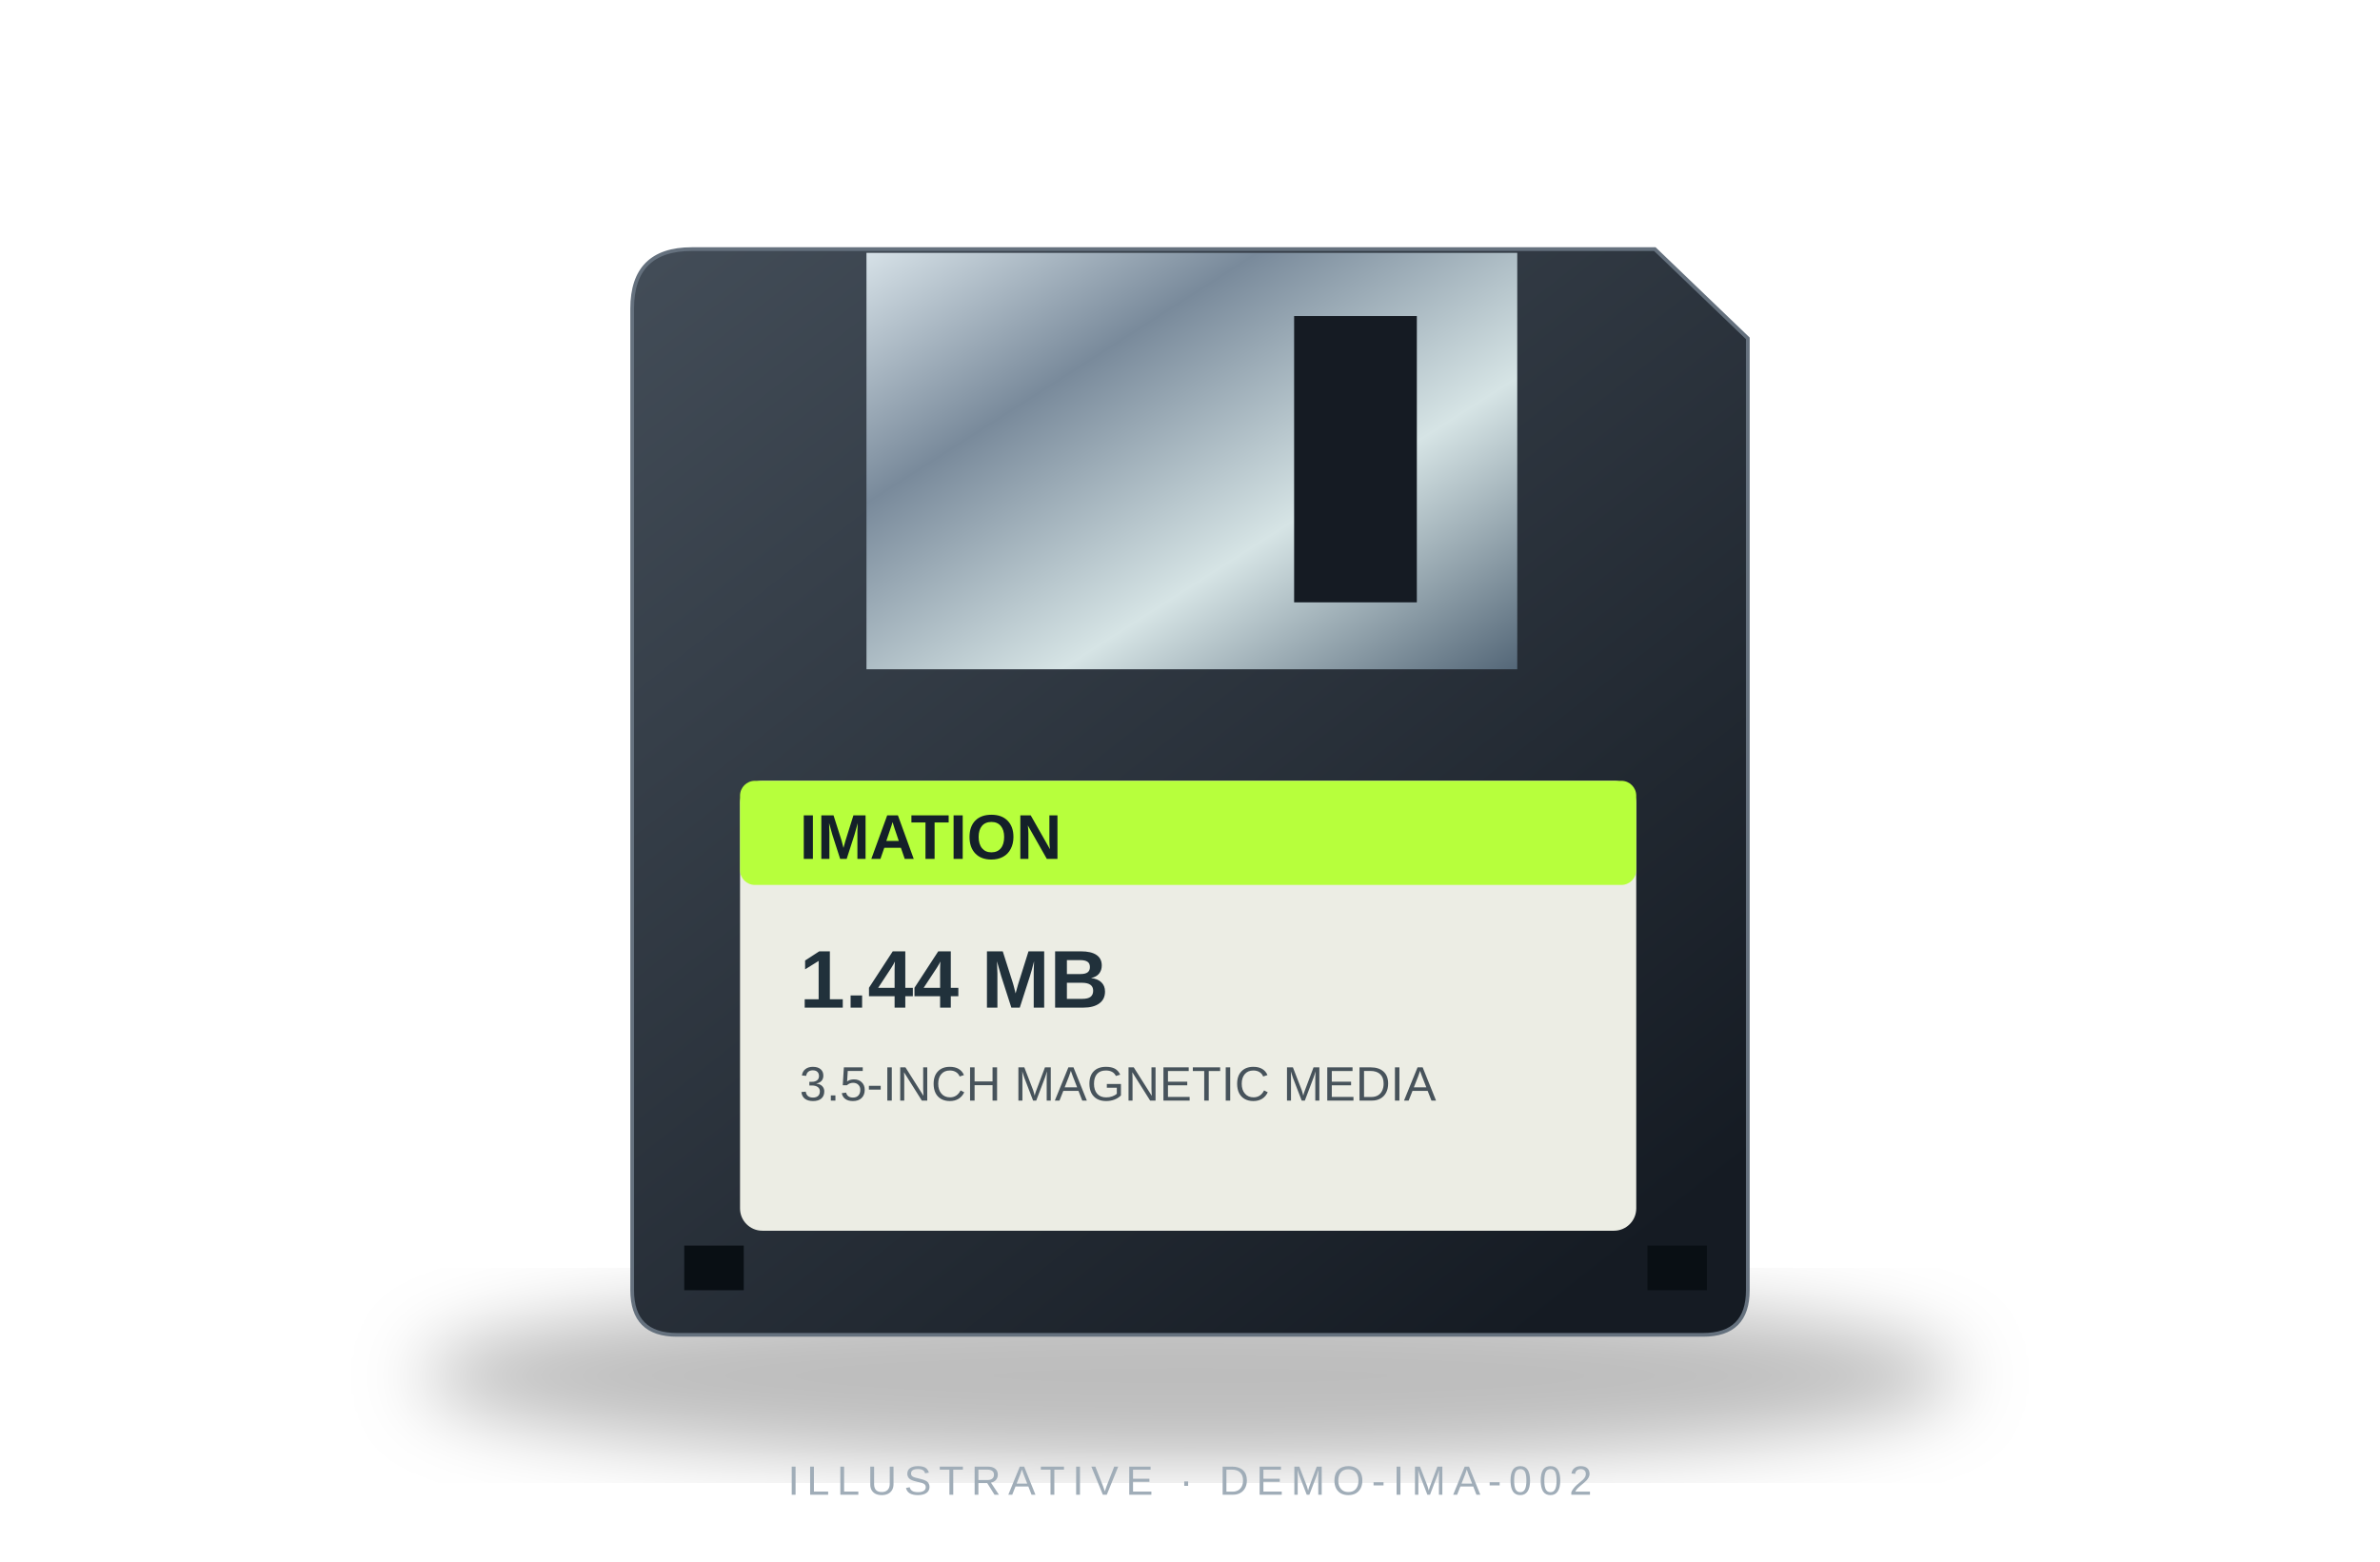
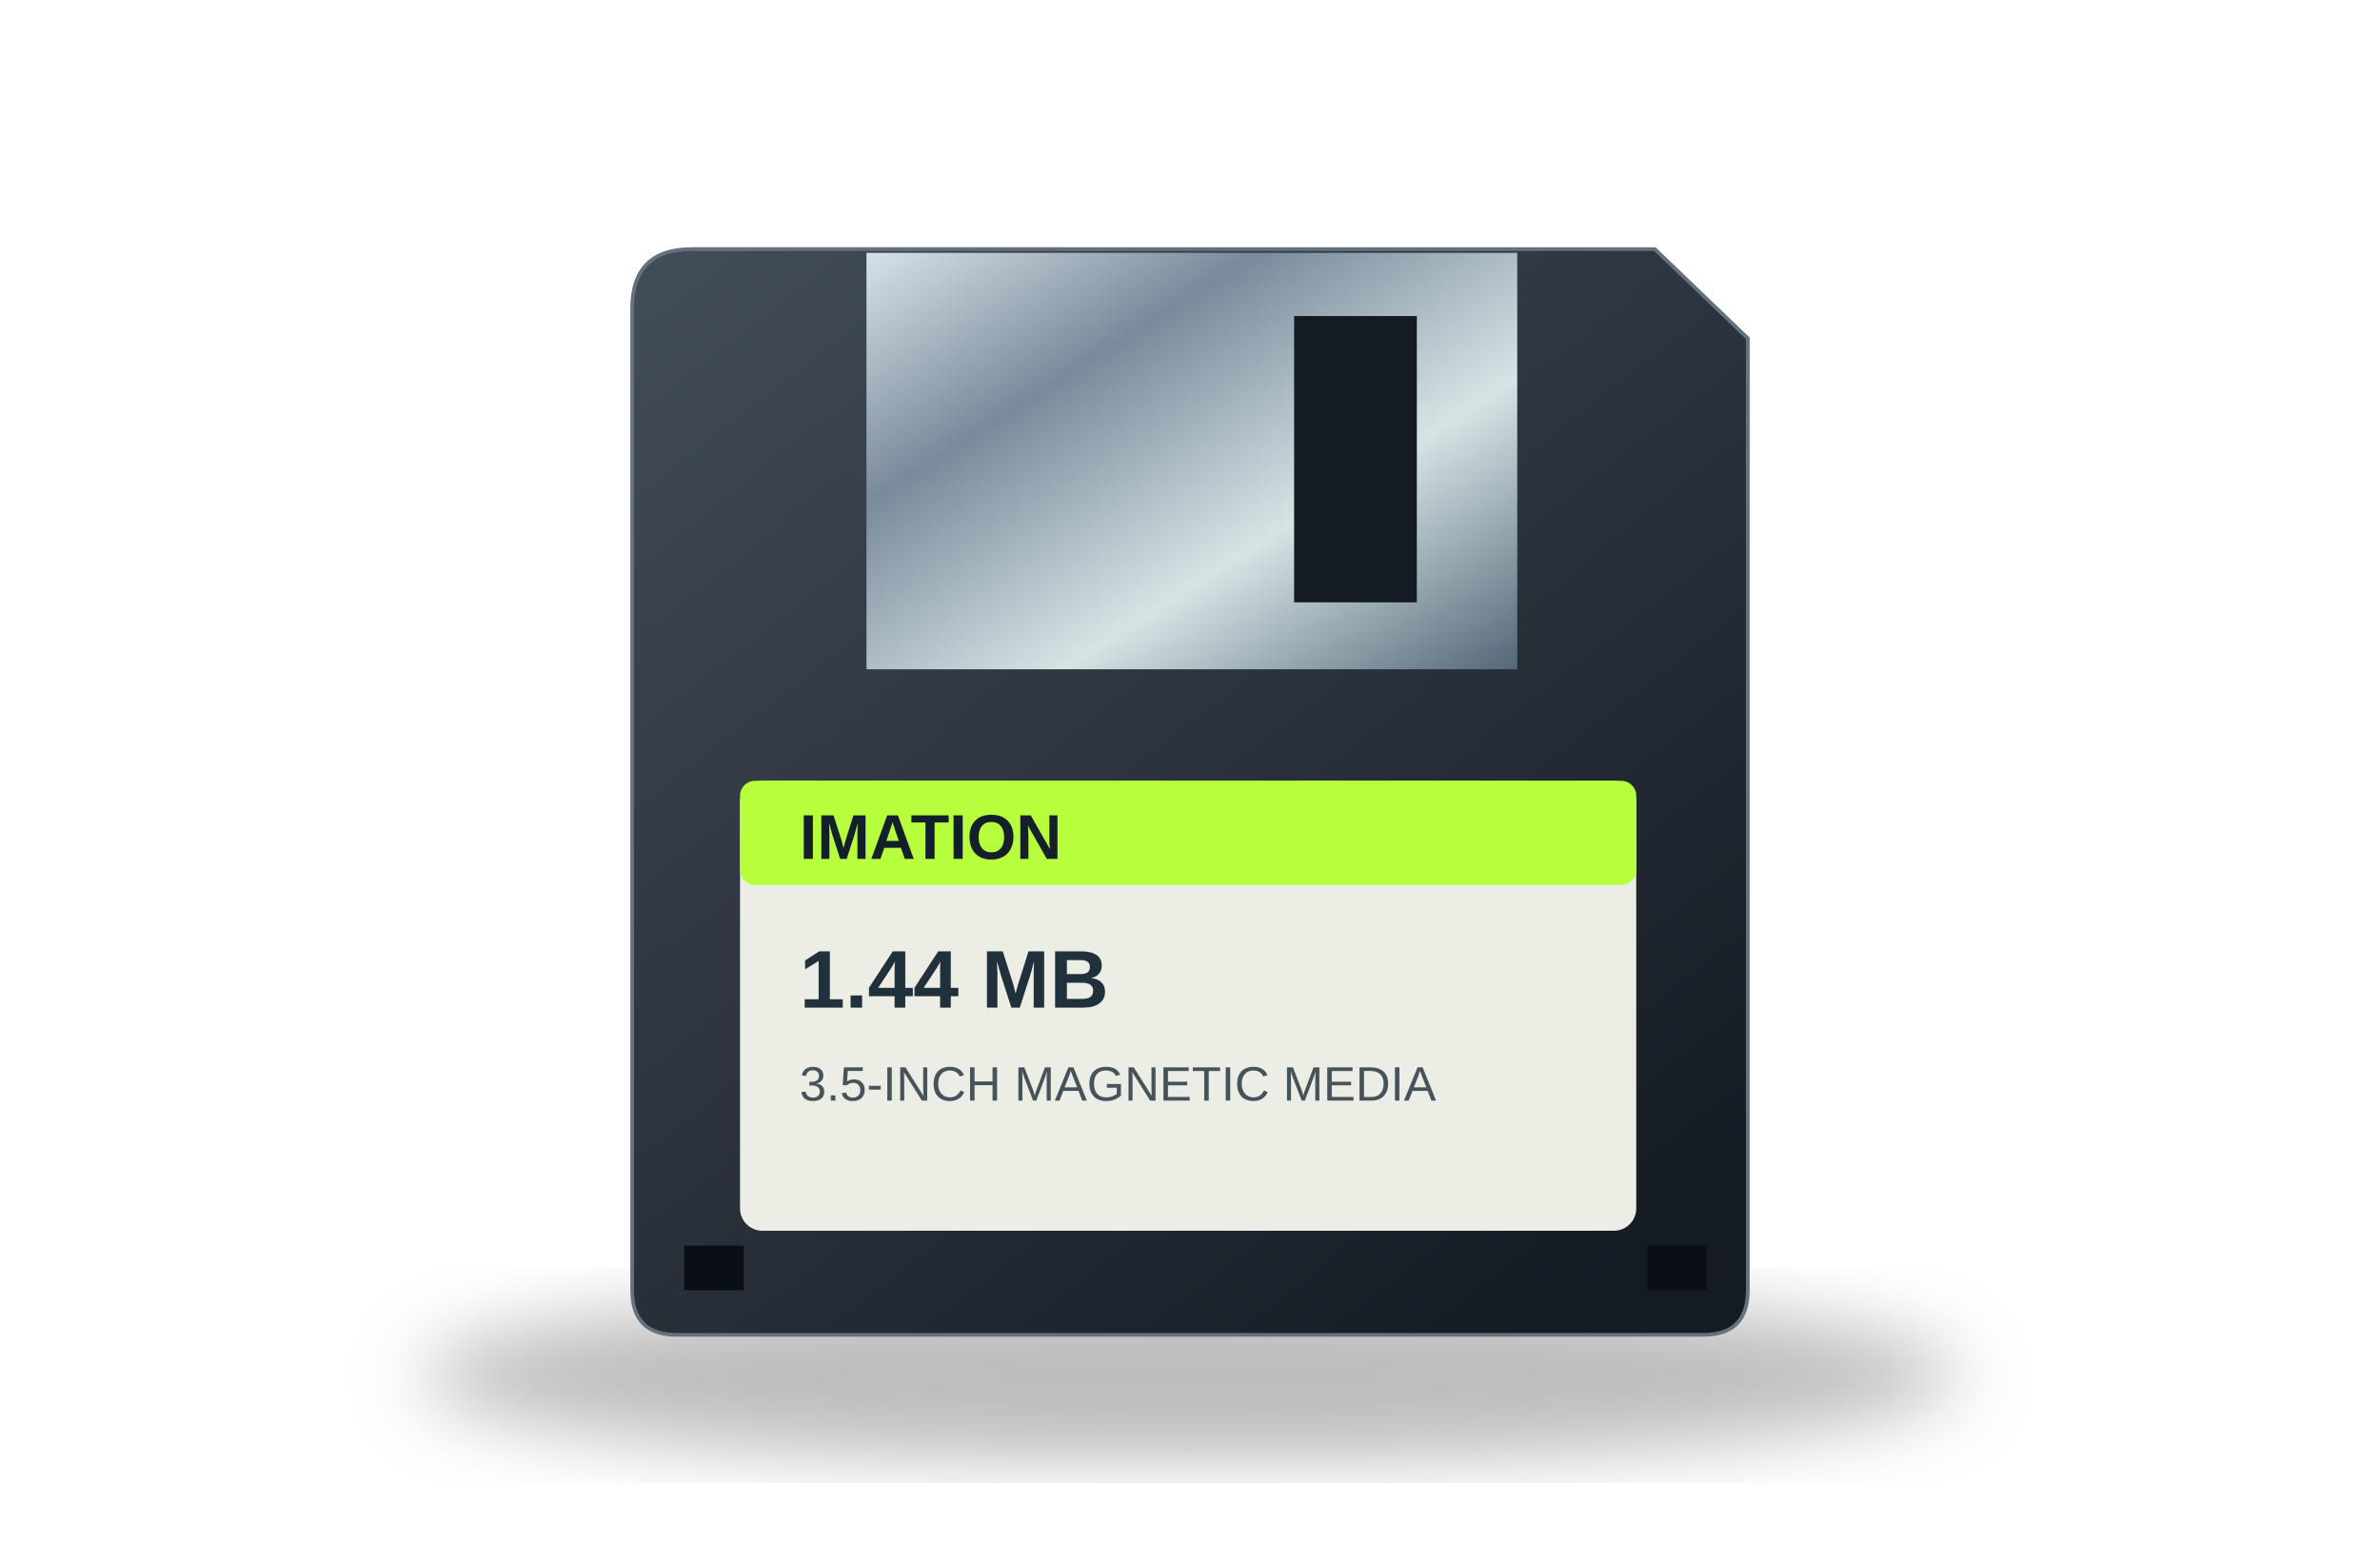
<svg xmlns="http://www.w3.org/2000/svg" width="640" height="420" viewBox="0 0 640 420" role="img" font-family="Arial,Helvetica,sans-serif">
  <defs>
    <linearGradient id="shell" x2=".8" y2="1">
      <stop stop-color="#434d58" />
      <stop offset="1" stop-color="#151b23" />
    </linearGradient>
    <linearGradient id="metal" x2="1" y2="1">
      <stop stop-color="#d6e1e7" />
      <stop offset=".3" stop-color="#798a9b" />
      <stop offset=".65" stop-color="#d6e4e5" />
      <stop offset="1" stop-color="#546778" />
    </linearGradient>
    <radialGradient id="disc">
      <stop offset=".15" stop-color="#101820" />
      <stop offset=".17" stop-color="#a0d6d0" />
      <stop offset=".28" stop-color="#d3dfe5" />
      <stop offset=".52" stop-color="#8995b8" />
      <stop offset=".72" stop-color="#d9e8c9" />
      <stop offset="1" stop-color="#a0bac8" />
    </radialGradient>
    <filter id="shadow">
      <feGaussianBlur stdDeviation="10" />
    </filter>
  </defs>
  <ellipse cx="320" cy="370" rx="207" ry="24" fill="#000" opacity=".26" filter="url(#shadow)" />
  <path d="M186 67H445L470 91V347Q470 359 458 359H182Q170 359 170 347V83Q170 67 186 67Z" fill="url(#shell)" stroke="#65717e" />
  <path d="M233 68H408V180H233Z" fill="url(#metal)" />
  <path d="M348 85H381V162H348Z" fill="#151b23" />
  <rect x="199" y="210" width="241" height="121" rx="6" fill="#ecede4" />
  <rect x="199" y="210" width="241" height="28" rx="4" fill="#b7ff3c" />
  <text x="215" y="231" fill="#142029" font-size="17" font-weight="700">IMATION</text>
  <text x="215" y="271" fill="#21313b" font-size="22" font-weight="700">1.44 MB</text>
  <text x="215" y="296" fill="#47535b" font-size="13">3.5-INCH MAGNETIC MEDIA</text>
  <rect x="184" y="335" width="16" height="12" fill="#090f14" />
  <rect x="443" y="335" width="16" height="12" fill="#090f14" />
-   <text x="320" y="402" text-anchor="middle" font-family="Arial,sans-serif" fill="#a0adb8" font-size="11" letter-spacing="2">ILLUSTRATIVE · DEMO-IMA-002</text>
</svg>
